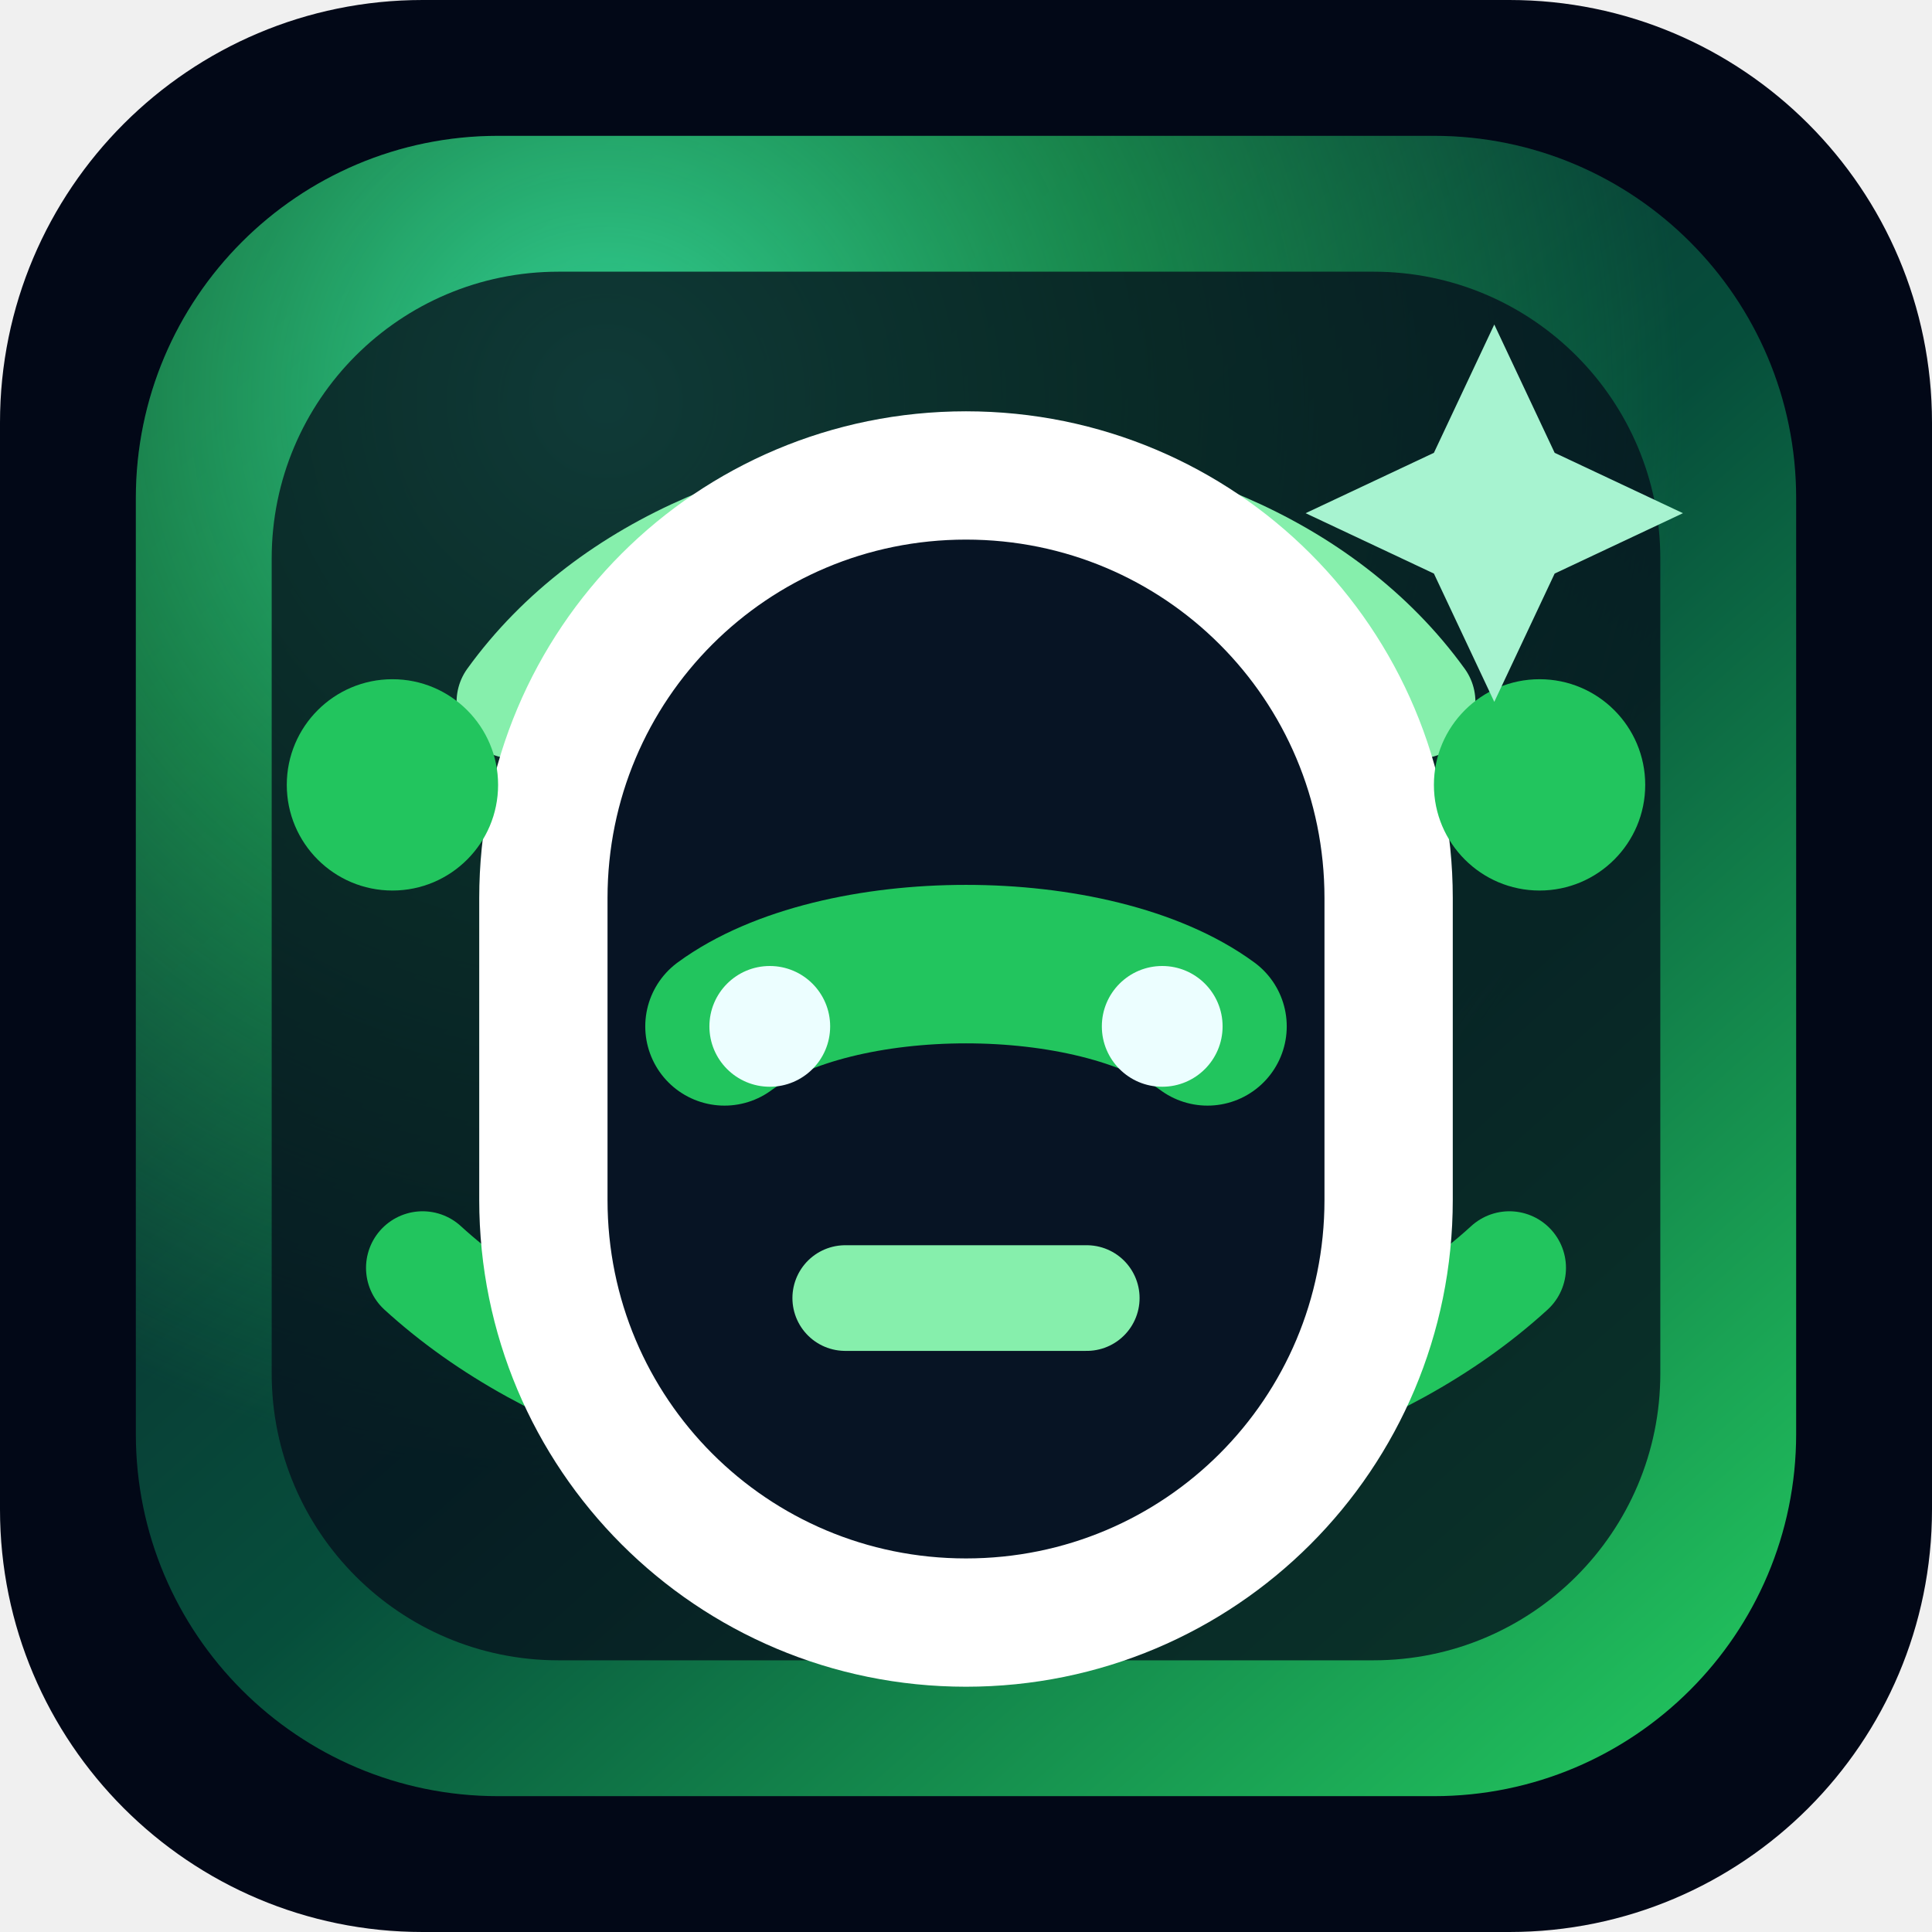
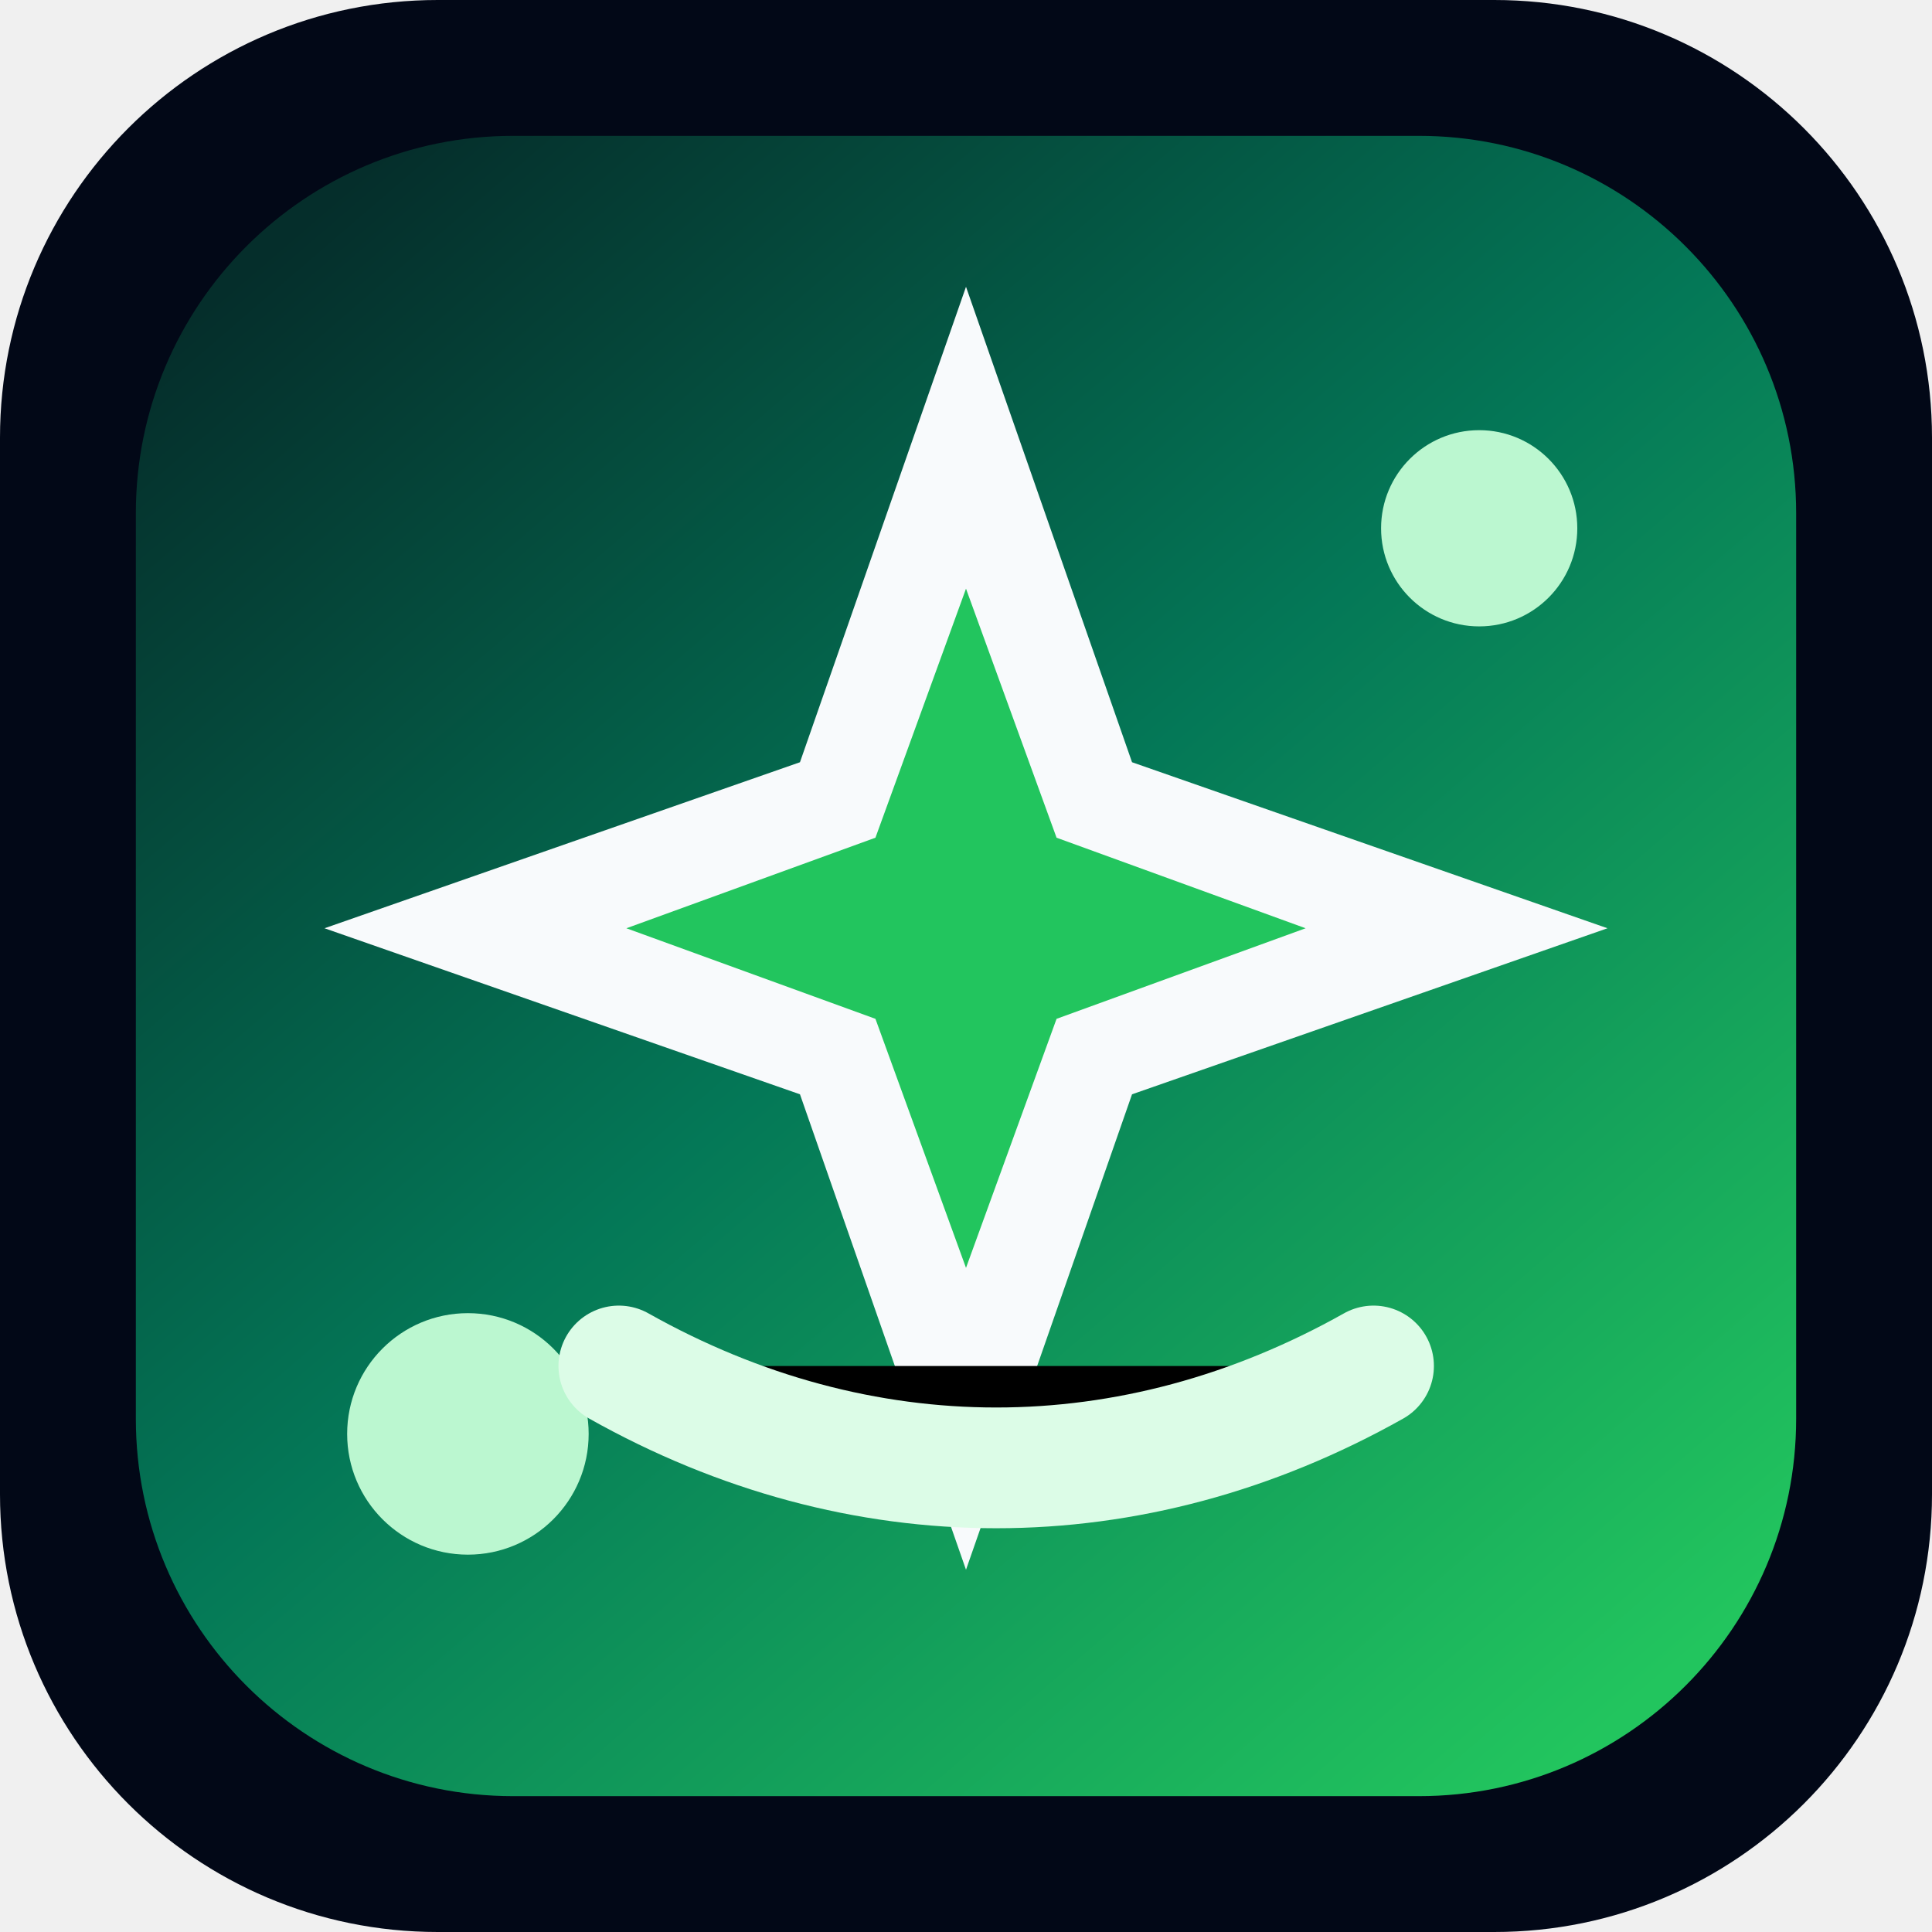
<svg xmlns="http://www.w3.org/2000/svg" viewBox="0 0 256 256">
  <defs>
-     <linearGradient id="bg" x1="32" y1="20" x2="224" y2="236" gradientUnits="userSpaceOnUse">
-       <stop stop-color="#0F172A" />
-       <stop offset="0.52" stop-color="#064E3B" />
+     <linearGradient id="bg" x1="42" y1="28" x2="214" y2="228" gradientUnits="userSpaceOnUse">
+       <stop stop-color="#052E2B" />
+       <stop offset=".48" stop-color="#047857" />
      <stop offset="1" stop-color="#22C55E" />
    </linearGradient>
-     <radialGradient id="glow" cx="0" cy="0" r="1" gradientUnits="userSpaceOnUse" gradientTransform="translate(80 54) rotate(63) scale(142)">
-       <stop stop-color="#34D399" />
-       <stop offset="0.5" stop-color="#22C55E" stop-opacity=".55" />
-       <stop offset="1" stop-color="#22C55E" stop-opacity="0" />
-     </radialGradient>
  </defs>
-   <rect width="256" height="256" rx="56" fill="#020817" />
-   <rect x="18" y="18" width="220" height="220" rx="48" fill="url(#bg)" />
-   <rect x="18" y="18" width="220" height="220" rx="48" fill="url(#glow)" />
-   <rect x="36" y="36" width="184" height="184" rx="38" fill="#06101D" fill-opacity=".78" />
-   <path d="M56 168c35 32 109 32 144 0" stroke="#22C55E" stroke-width="15" stroke-linecap="round" />
-   <path d="M68 93c26-36 94-36 120 0" stroke="#86EFAC" stroke-width="15" stroke-linecap="round" />
-   <path d="M72 119c0-31 25-56 56-56s56 25 56 56v40c0 31-25 56-56 56s-56-25-56-56v-40Z" fill="#071424" stroke="#fff" stroke-width="17" stroke-linejoin="round" />
-   <path d="M96 136c15-11 49-11 64 0" stroke="#22C55E" stroke-width="21" stroke-linecap="round" />
-   <circle cx="102" cy="136" r="8" fill="#ECFEFF" />
-   <circle cx="154" cy="136" r="8" fill="#ECFEFF" />
-   <path d="M112 172h32" stroke="#86EFAC" stroke-width="14" stroke-linecap="round" />
-   <circle cx="52" cy="104" r="14" fill="#22C55E" />
-   <circle cx="204" cy="104" r="14" fill="#22C55E" />
-   <path d="M198 43l8 17 17 8-17 8-8 17-8-17-17-8 17-8 8-17Z" fill="#A7F3D0" />
+   <rect width="256" height="256" rx="58" fill="#020817" />
+   <rect x="18" y="18" width="220" height="220" rx="50" fill="url(#bg)" />
+   <path d="M128 38l22 63 63 22-63 22-22 63-22-63-63-22 63-22 22-63Z" fill="#F8FAFC" />
+   <path d="M128 78l12 33 33 12-33 12-12 33-12-33-33-12 33-12 12-33Z" fill="#22C55E" />
+   <circle cx="62" cy="190" r="16" fill="#BBF7D0" />
+   <circle cx="196" cy="70" r="13" fill="#BBF7D0" />
+   <path d="M82 181c32 18 68 18 100 0" stroke="#DCFCE7" stroke-width="16" stroke-linecap="round" />
</svg>
